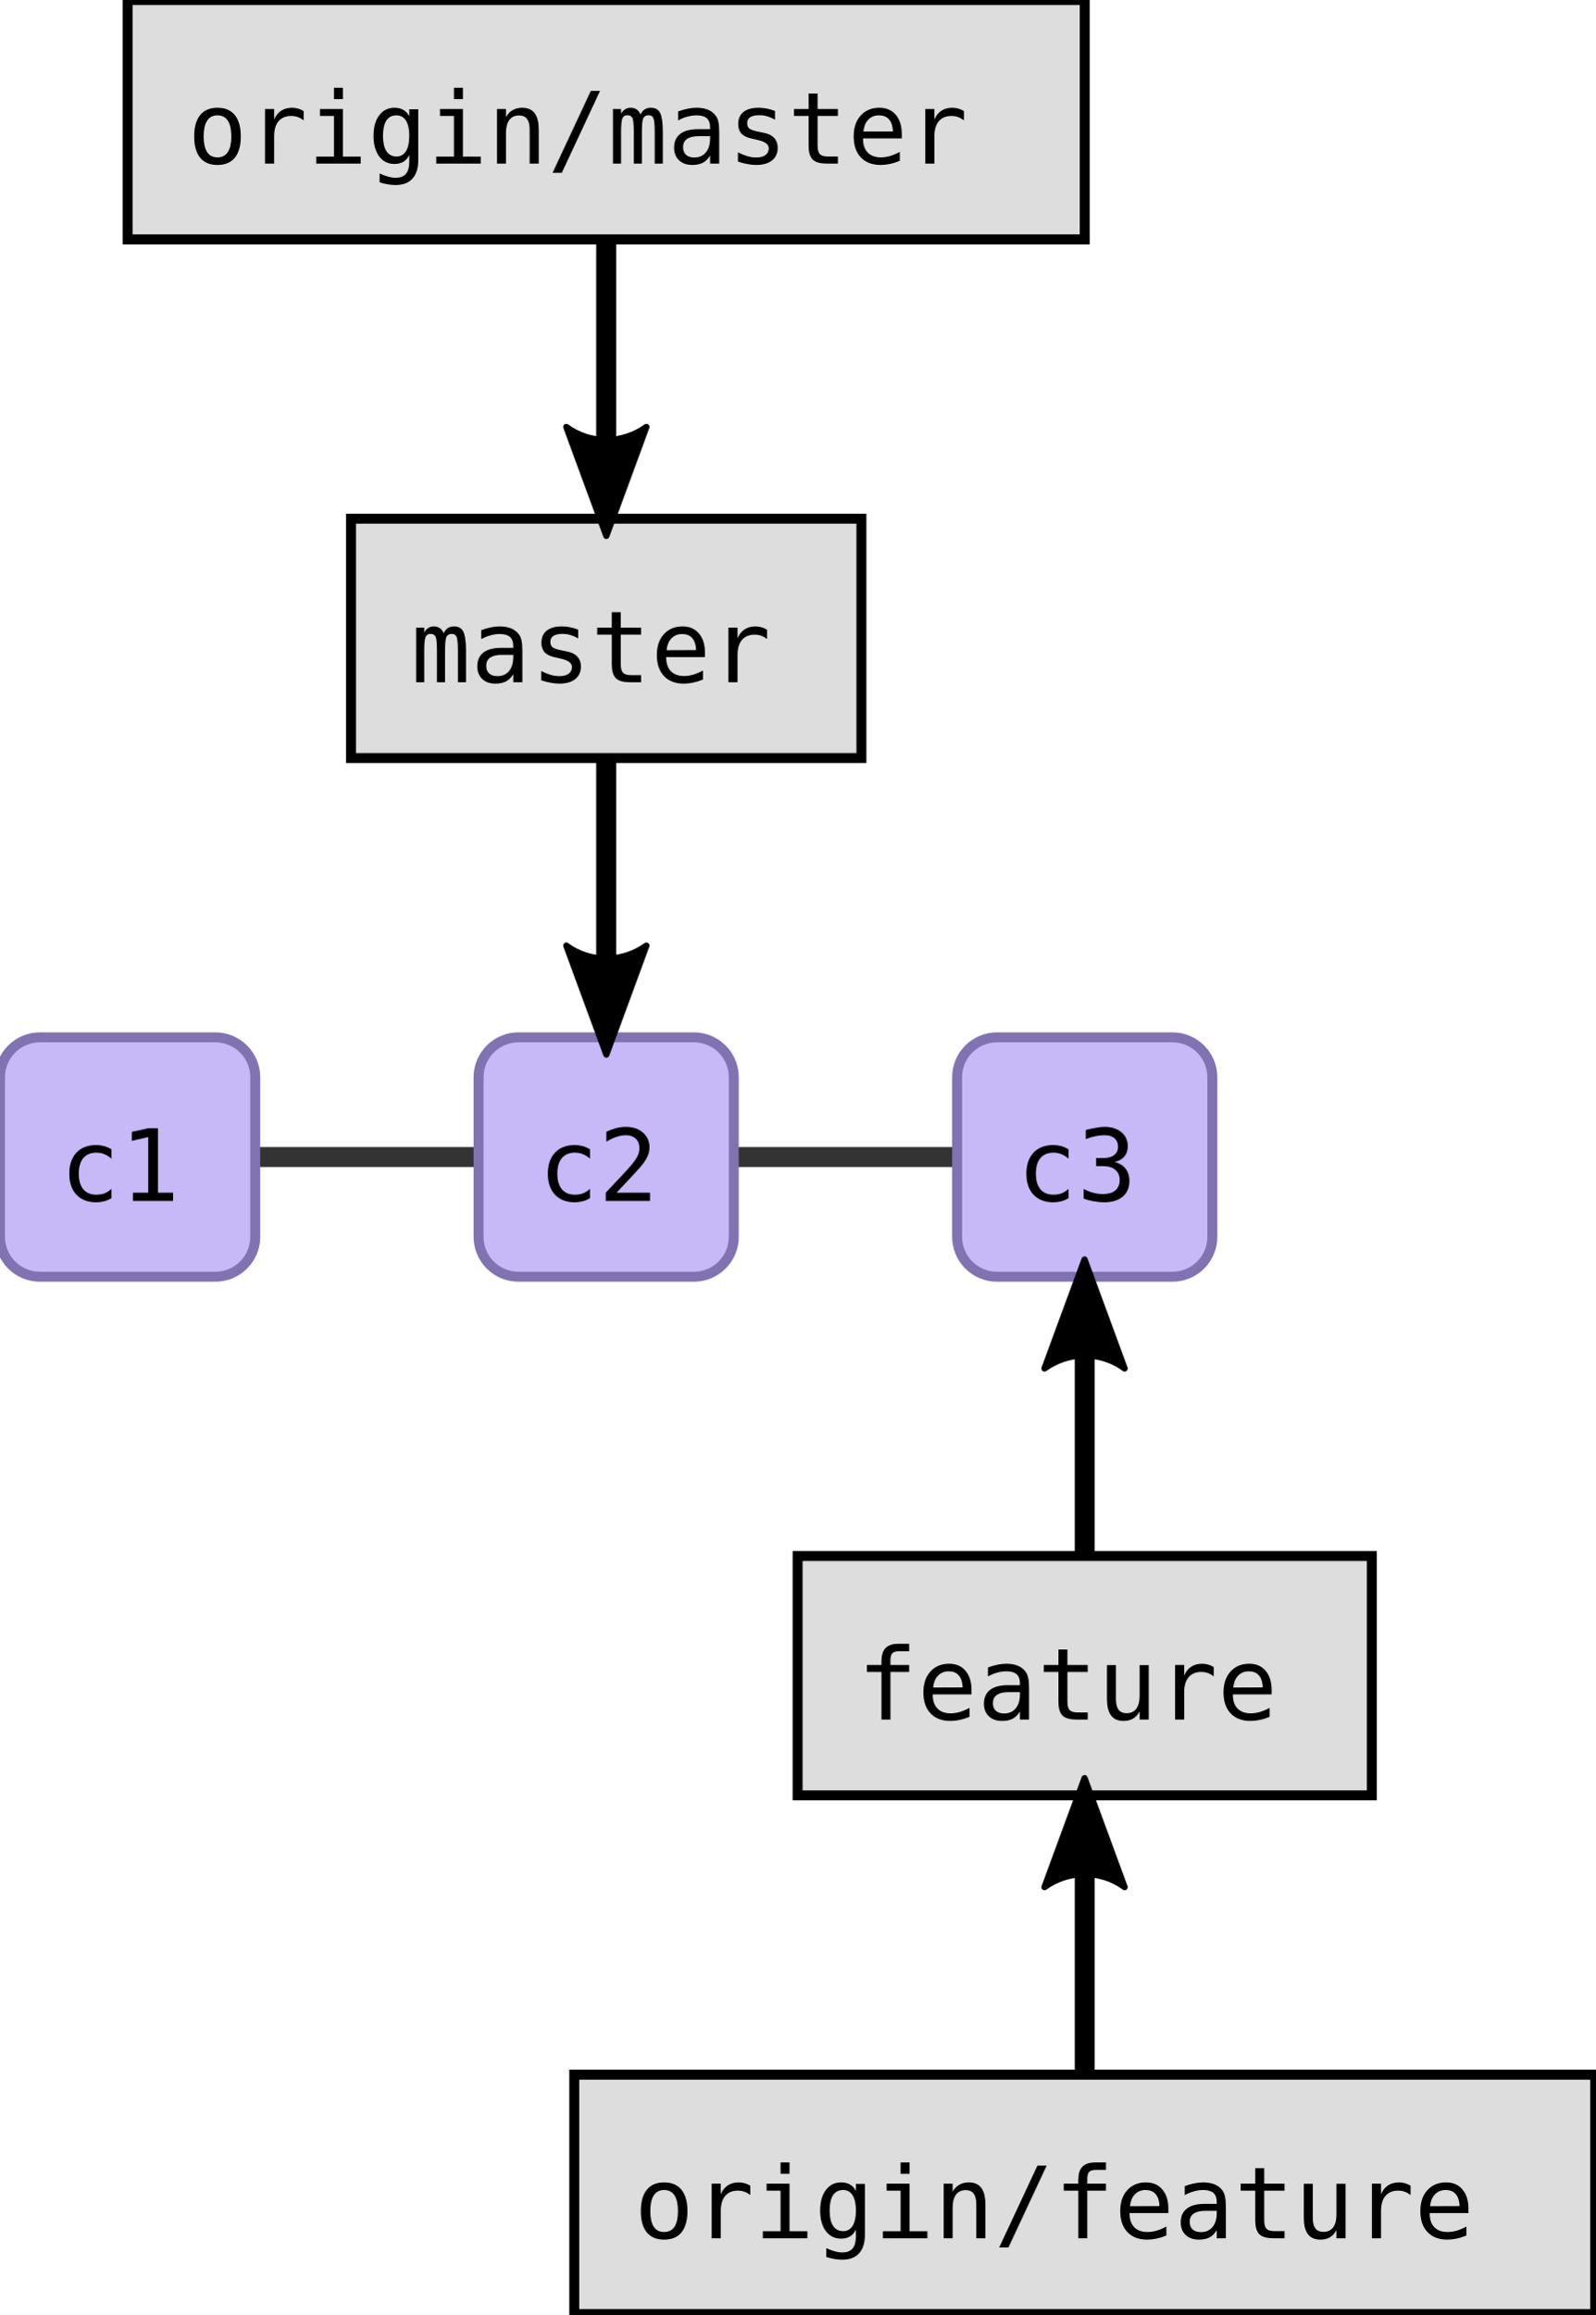
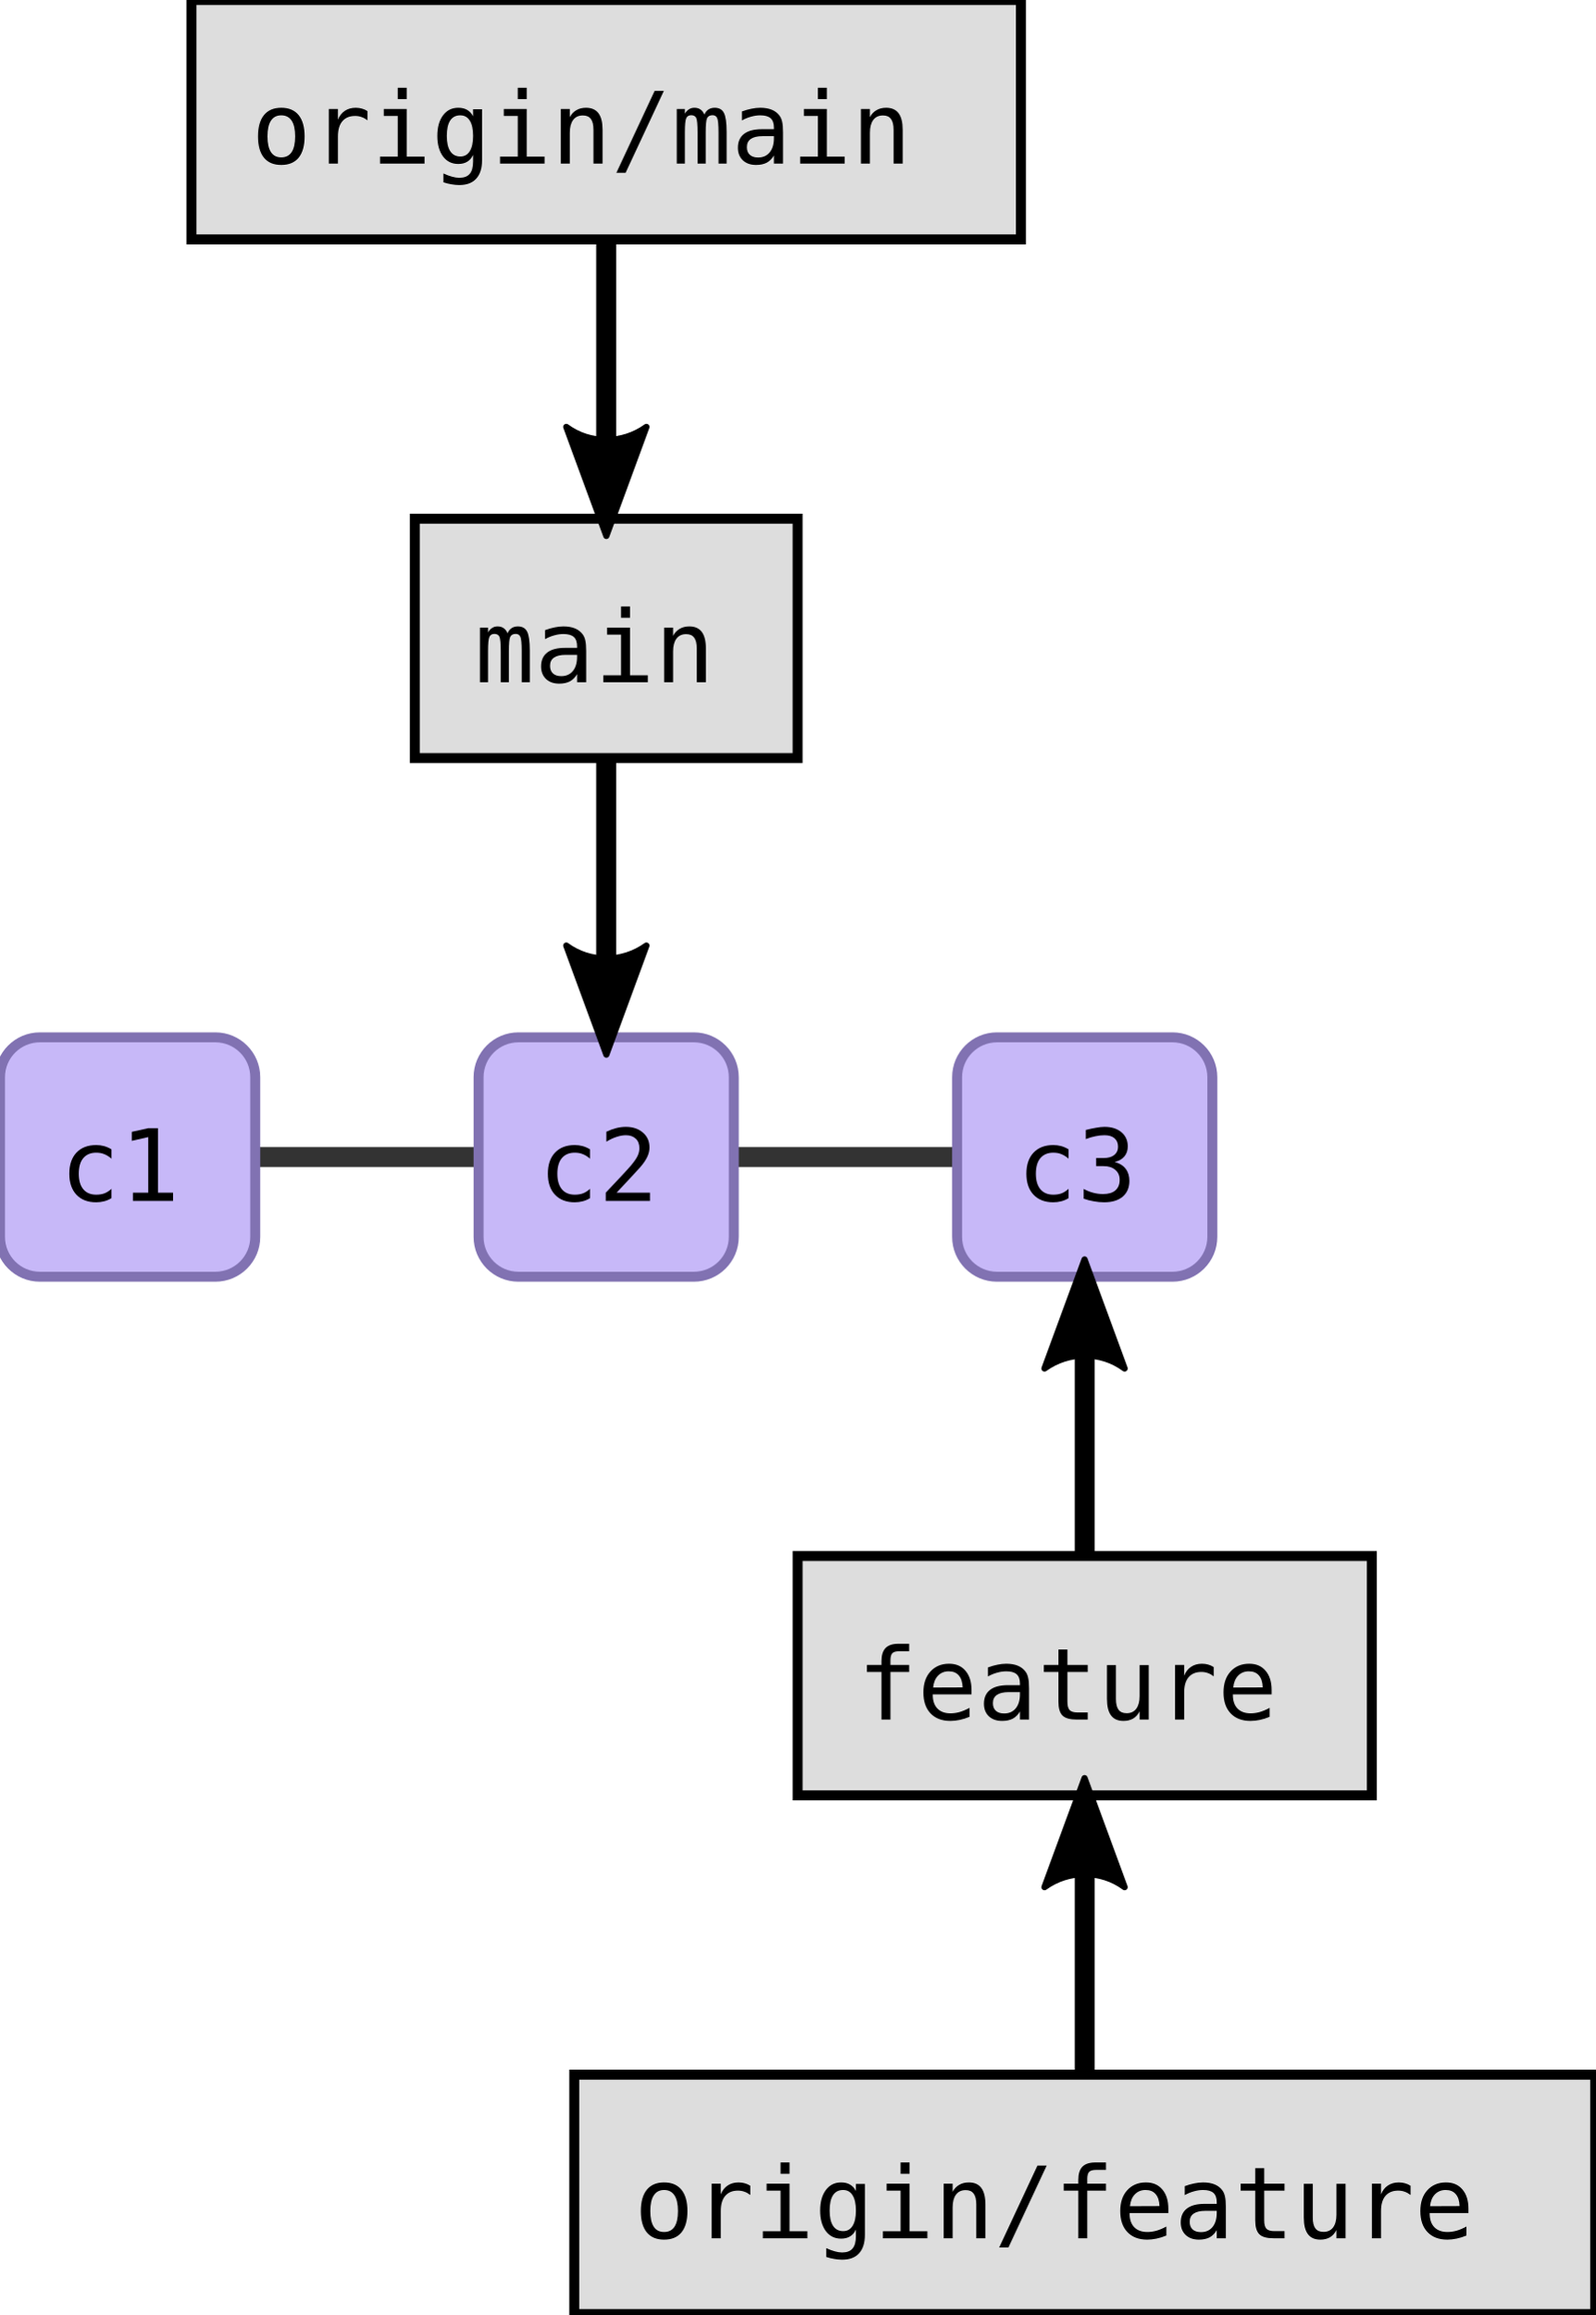
<svg xmlns="http://www.w3.org/2000/svg" width="200.0" height="290.0" id="svg2" version="1.1">
  <defs id="defs4">
    <marker orient="auto" refY="0.0" refX="0.0" id="fullmarker" style="overflow:visible;">
      <path style="opacity:1.0;fill:#000000;stroke:#000000;fill-rule:evenodd;stroke-width:0.625;stroke-linejoin:round;" d="M 8.719,4.034 L -2.207,0.016 L 8.719,-4.002 C 6.973,-1.63 6.983,1.616 8.719,4.034 z " transform="scale(0.5) rotate(180) translate(0,0)" />
    </marker>
    <marker orient="auto" refY="0.0" refX="0.0" id="ghostmarker" style="overflow:visible;">
      <path style="opacity:0.2;fill:#000000;stroke:#000000;fill-rule:evenodd;stroke-width:0.625;stroke-linejoin:round;" d="M 8.719,4.034 L -2.207,0.016 L 8.719,-4.002 C 6.973,-1.63 6.983,1.616 8.719,4.034 z " transform="scale(0.5) rotate(180) translate(0,0)" />
    </marker>
  </defs>
  <g transform="translate(-0.0,130.0) rotate(0)" id="layer1">
+     <line x1="16.0" y1="15.0" x2="76.0" y2="15.0" style="stroke:#000000;                         stroke-width:2.5;                         stroke-opacity:0.8" />
    <line x1="76.0" y1="15.0" x2="136.0" y2="15.0" style="stroke:#000000;                         stroke-width:2.5;                         stroke-opacity:0.8" />
-     <line x1="16.0" y1="15.0" x2="76.0" y2="15.0" style="stroke:#000000;                         stroke-width:2.5;                         stroke-opacity:0.8" />
+     <rect style="fill:#c7b8f8;                         stroke:#8172B2;                         stroke-width:1.25;                         stroke-miterlimit:4;                         stroke-opacity:1.0;                         stroke-dasharray:none" width="32.0" height="30.0" x="0.0" y="0.0" ry="5.0" />
+     <text style="font-size:12.5px;                         font-style:normal;                         font-weight:normal;                         line-height:125%%;                         letter-spacing:0px;                         word-spacing:0px;                         fill:#000000;                         fill-opacity:1.0;                         stroke:none;                         font-family:DejaVu Sans Mono" x="7.5" y="20.5">c1</text>
+     <rect style="fill:#c7b8f8;                         stroke:#8172B2;                         stroke-width:1.25;                         stroke-miterlimit:4;                         stroke-opacity:1.0;                         stroke-dasharray:none" width="32.0" height="30.0" x="60.0" y="0.0" ry="5.0" />
+     <text style="font-size:12.5px;                         font-style:normal;                         font-weight:normal;                         line-height:125%%;                         letter-spacing:0px;                         word-spacing:0px;                         fill:#000000;                         fill-opacity:1.0;                         stroke:none;                         font-family:DejaVu Sans Mono" x="67.5" y="20.5">c2</text>
    <rect style="fill:#c7b8f8;                         stroke:#8172B2;                         stroke-width:1.25;                         stroke-miterlimit:4;                         stroke-opacity:1.0;                         stroke-dasharray:none" width="32.0" height="30.0" x="120.0" y="0.0" ry="5.0" />
    <text style="font-size:12.5px;                         font-style:normal;                         font-weight:normal;                         line-height:125%%;                         letter-spacing:0px;                         word-spacing:0px;                         fill:#000000;                         fill-opacity:1.0;                         stroke:none;                         font-family:DejaVu Sans Mono" x="127.5" y="20.5">c3</text>
-     <rect style="fill:#c7b8f8;                         stroke:#8172B2;                         stroke-width:1.25;                         stroke-miterlimit:4;                         stroke-opacity:1.0;                         stroke-dasharray:none" width="32.0" height="30.0" x="60.0" y="0.0" ry="5.0" />
-     <text style="font-size:12.5px;                         font-style:normal;                         font-weight:normal;                         line-height:125%%;                         letter-spacing:0px;                         word-spacing:0px;                         fill:#000000;                         fill-opacity:1.0;                         stroke:none;                         font-family:DejaVu Sans Mono" x="67.5" y="20.5">c2</text>
-     <rect style="fill:#c7b8f8;                         stroke:#8172B2;                         stroke-width:1.25;                         stroke-miterlimit:4;                         stroke-opacity:1.0;                         stroke-dasharray:none" width="32.0" height="30.0" x="0.0" y="0.0" ry="5.0" />
-     <text style="font-size:12.5px;                         font-style:normal;                         font-weight:normal;                         line-height:125%%;                         letter-spacing:0px;                         word-spacing:0px;                         fill:#000000;                         fill-opacity:1.0;                         stroke:none;                         font-family:DejaVu Sans Mono" x="7.5" y="20.5">c1</text>
    <path style="fill:none;                  stroke:#000000;                  stroke-width:2.5;                  stroke-linecap:butt;                  stroke-linejoin:miter;                  stroke-opacity:1.0;                  marker-end:url(#fullmarker);                  stroke-miterlimit:4;                  stroke-dasharray:none" d="M 136.0,80.0 136.0,30.6" />
    <rect style="fill:#dddddd;                         stroke:#000000;                         stroke-width:1.25;                         stroke-miterlimit:4;                         stroke-opacity:1.0;                         stroke-dasharray:none" width="72.0" height="30.0" x="100.0" y="65.0" ry="0.0" />
    <text style="font-size:12.5px;                         font-style:normal;                         font-weight:normal;                         line-height:125%%;                         letter-spacing:0px;                         word-spacing:0px;                         fill:#000000;                         fill-opacity:1.0;                         stroke:none;                         font-family:DejaVu Sans Mono" x="107.5" y="85.5">feature</text>
    <path style="fill:none;                  stroke:#000000;                  stroke-width:2.5;                  stroke-linecap:butt;                  stroke-linejoin:miter;                  stroke-opacity:1.0;                  marker-end:url(#fullmarker);                  stroke-miterlimit:4;                  stroke-dasharray:none" d="M 136.0,145.0 136.0,95.6" />
    <rect style="fill:#dddddd;                         stroke:#000000;                         stroke-width:1.25;                         stroke-miterlimit:4;                         stroke-opacity:1.0;                         stroke-dasharray:none" width="128.0" height="30.0" x="72.0" y="130.0" ry="0.0" />
    <text style="font-size:12.5px;                         font-style:normal;                         font-weight:normal;                         line-height:125%%;                         letter-spacing:0px;                         word-spacing:0px;                         fill:#000000;                         fill-opacity:1.0;                         stroke:none;                         font-family:DejaVu Sans Mono" x="79.5" y="150.5">origin/feature</text>
    <path style="fill:none;                  stroke:#000000;                  stroke-width:2.5;                  stroke-linecap:butt;                  stroke-linejoin:miter;                  stroke-opacity:1.0;                  marker-end:url(#fullmarker);                  stroke-miterlimit:4;                  stroke-dasharray:none" d="M 76.0,-50.0 76.0,-0.6" />
-     <rect style="fill:#dddddd;                         stroke:#000000;                         stroke-width:1.25;                         stroke-miterlimit:4;                         stroke-opacity:1.0;                         stroke-dasharray:none" width="64.0" height="30.0" x="44.0" y="-65.0" ry="0.0" />
-     <text style="font-size:12.5px;                         font-style:normal;                         font-weight:normal;                         line-height:125%%;                         letter-spacing:0px;                         word-spacing:0px;                         fill:#000000;                         fill-opacity:1.0;                         stroke:none;                         font-family:DejaVu Sans Mono" x="51.5" y="-44.5">master</text>
+     <rect style="fill:#dddddd;                         stroke:#000000;                         stroke-width:1.25;                         stroke-miterlimit:4;                         stroke-opacity:1.0;                         stroke-dasharray:none" width="48.0" height="30.0" x="52.0" y="-65.0" ry="0.0" />
+     <text style="font-size:12.5px;                         font-style:normal;                         font-weight:normal;                         line-height:125%%;                         letter-spacing:0px;                         word-spacing:0px;                         fill:#000000;                         fill-opacity:1.0;                         stroke:none;                         font-family:DejaVu Sans Mono" x="59.5" y="-44.5">main</text>
    <path style="fill:none;                  stroke:#000000;                  stroke-width:2.5;                  stroke-linecap:butt;                  stroke-linejoin:miter;                  stroke-opacity:1.0;                  marker-end:url(#fullmarker);                  stroke-miterlimit:4;                  stroke-dasharray:none" d="M 76.0,-115.0 76.0,-65.6" />
-     <rect style="fill:#dddddd;                         stroke:#000000;                         stroke-width:1.25;                         stroke-miterlimit:4;                         stroke-opacity:1.0;                         stroke-dasharray:none" width="120.0" height="30.0" x="16.0" y="-130.0" ry="0.0" />
-     <text style="font-size:12.5px;                         font-style:normal;                         font-weight:normal;                         line-height:125%%;                         letter-spacing:0px;                         word-spacing:0px;                         fill:#000000;                         fill-opacity:1.0;                         stroke:none;                         font-family:DejaVu Sans Mono" x="23.5" y="-109.5">origin/master</text>
+     <rect style="fill:#dddddd;                         stroke:#000000;                         stroke-width:1.25;                         stroke-miterlimit:4;                         stroke-opacity:1.0;                         stroke-dasharray:none" width="104.0" height="30.0" x="24.0" y="-130.0" ry="0.0" />
+     <text style="font-size:12.5px;                         font-style:normal;                         font-weight:normal;                         line-height:125%%;                         letter-spacing:0px;                         word-spacing:0px;                         fill:#000000;                         fill-opacity:1.0;                         stroke:none;                         font-family:DejaVu Sans Mono" x="31.5" y="-109.5">origin/main</text>
  </g>
</svg>
